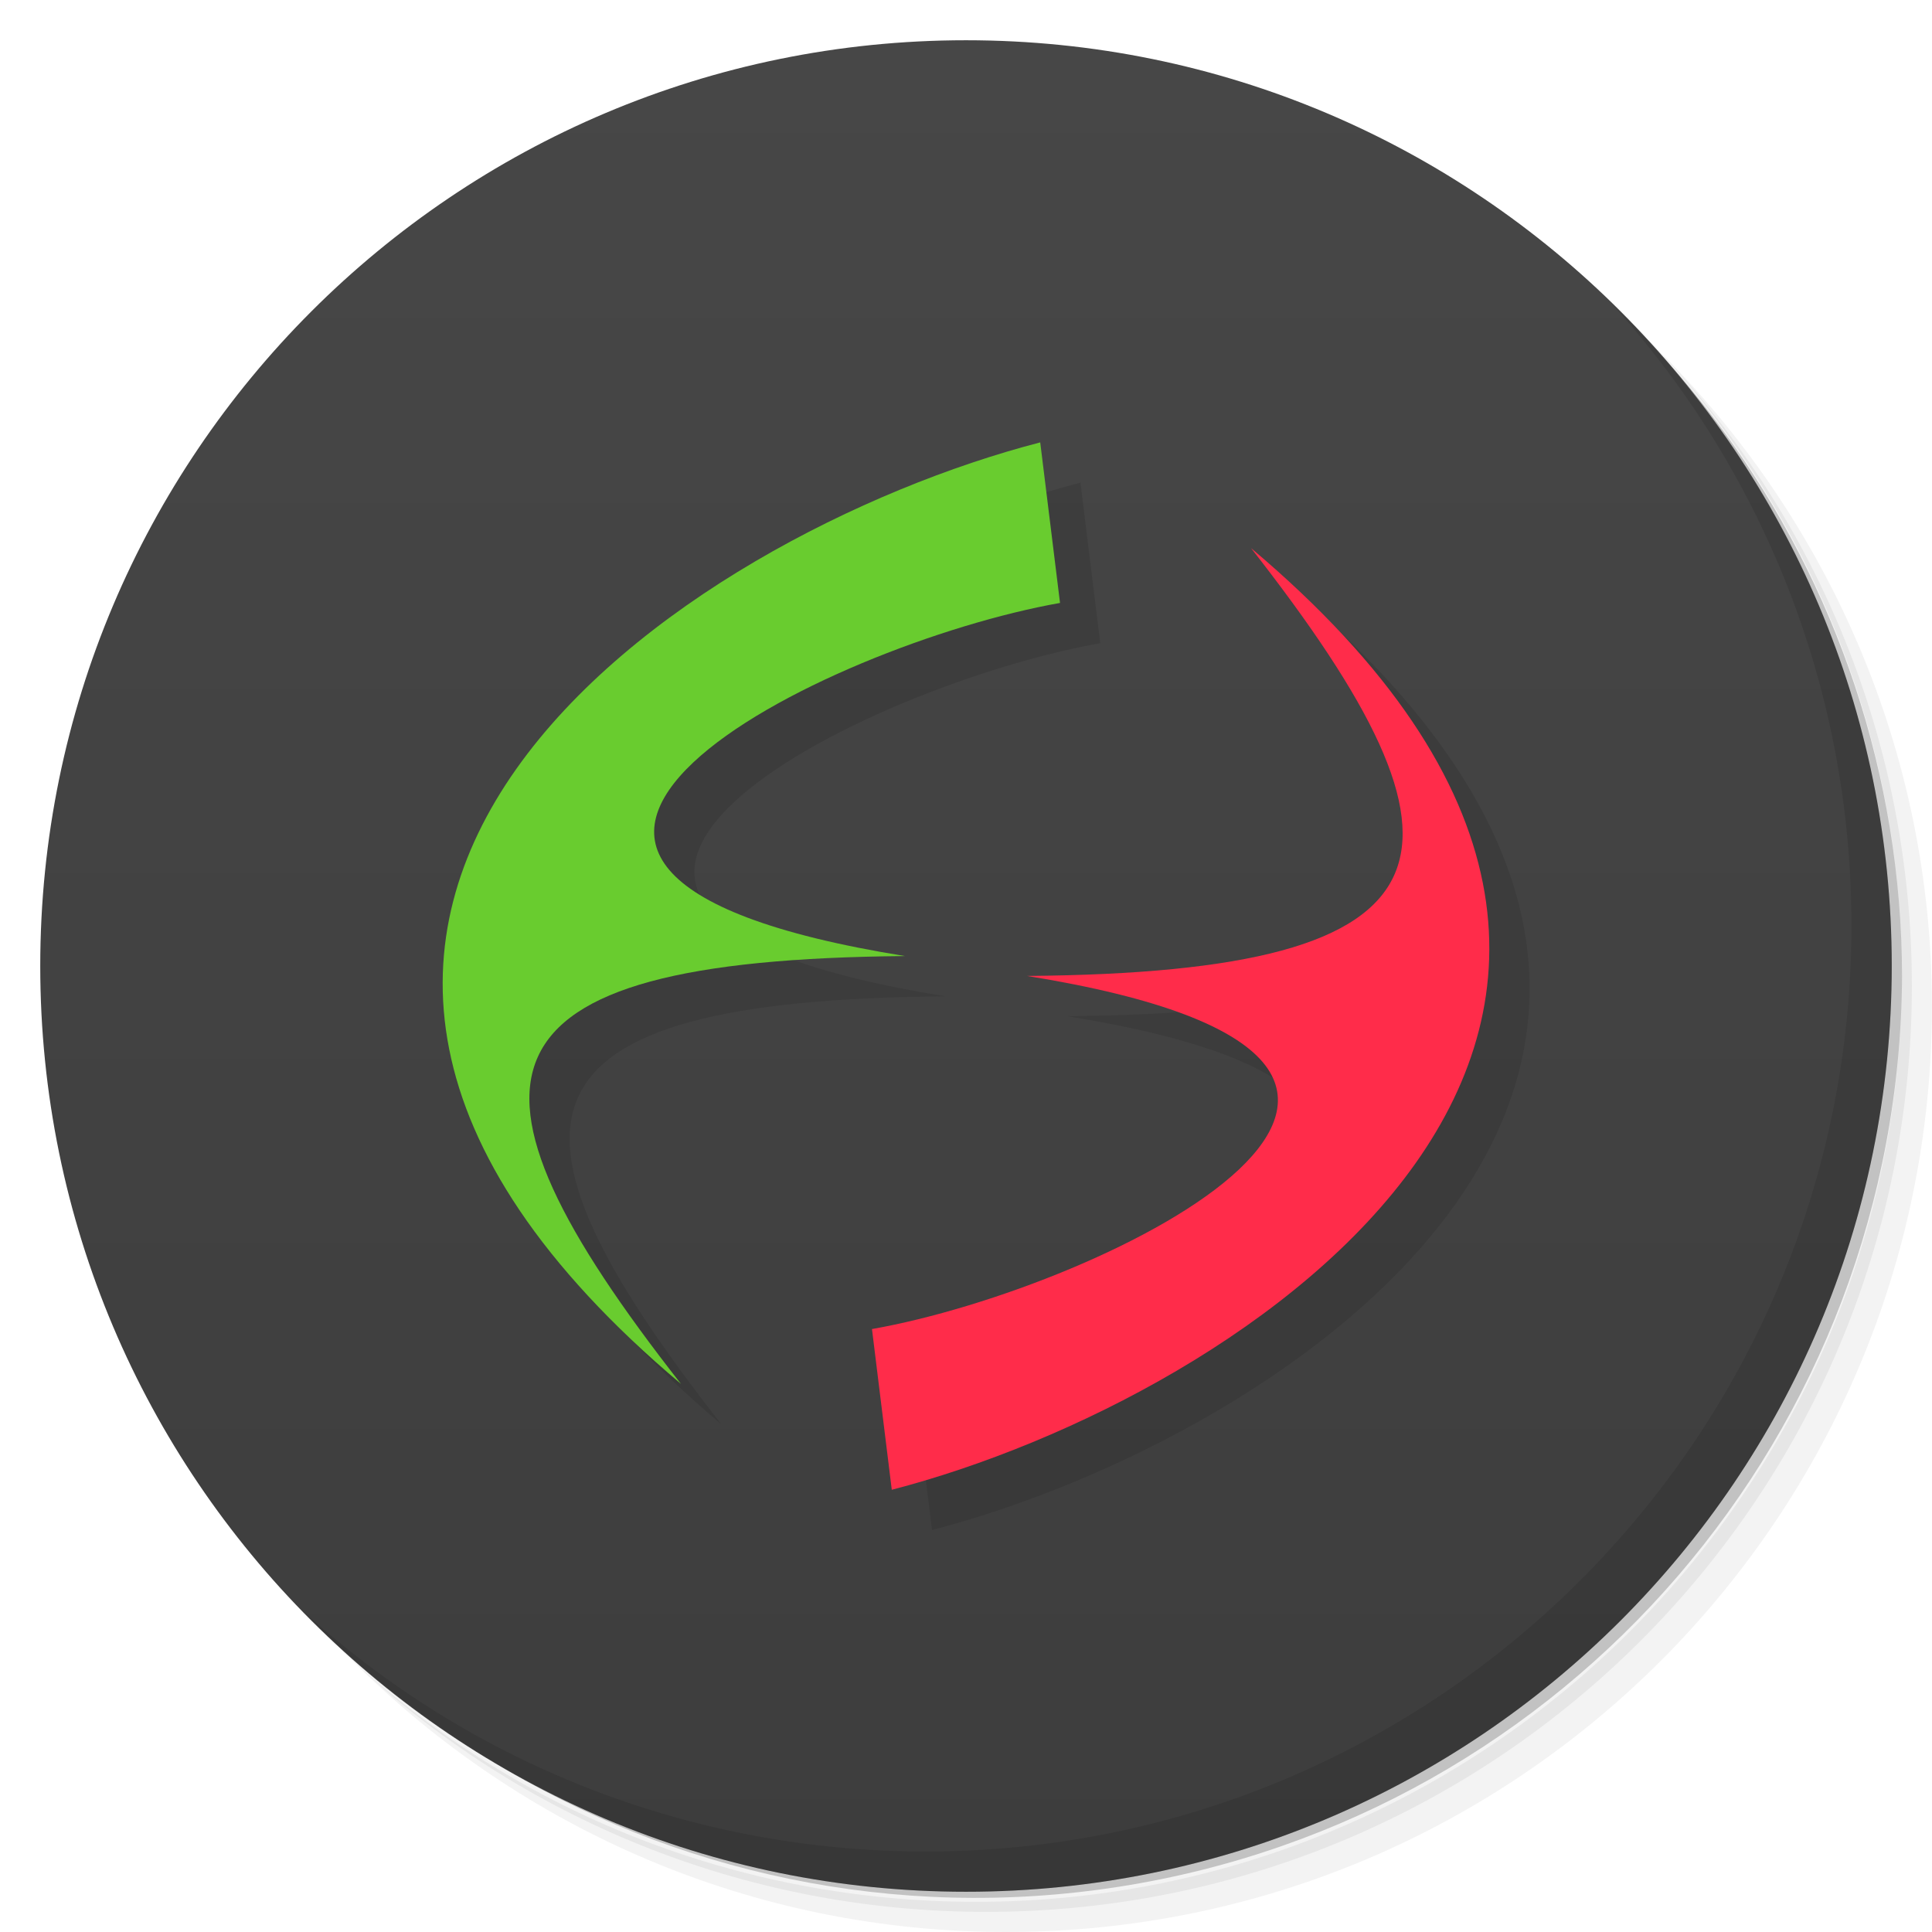
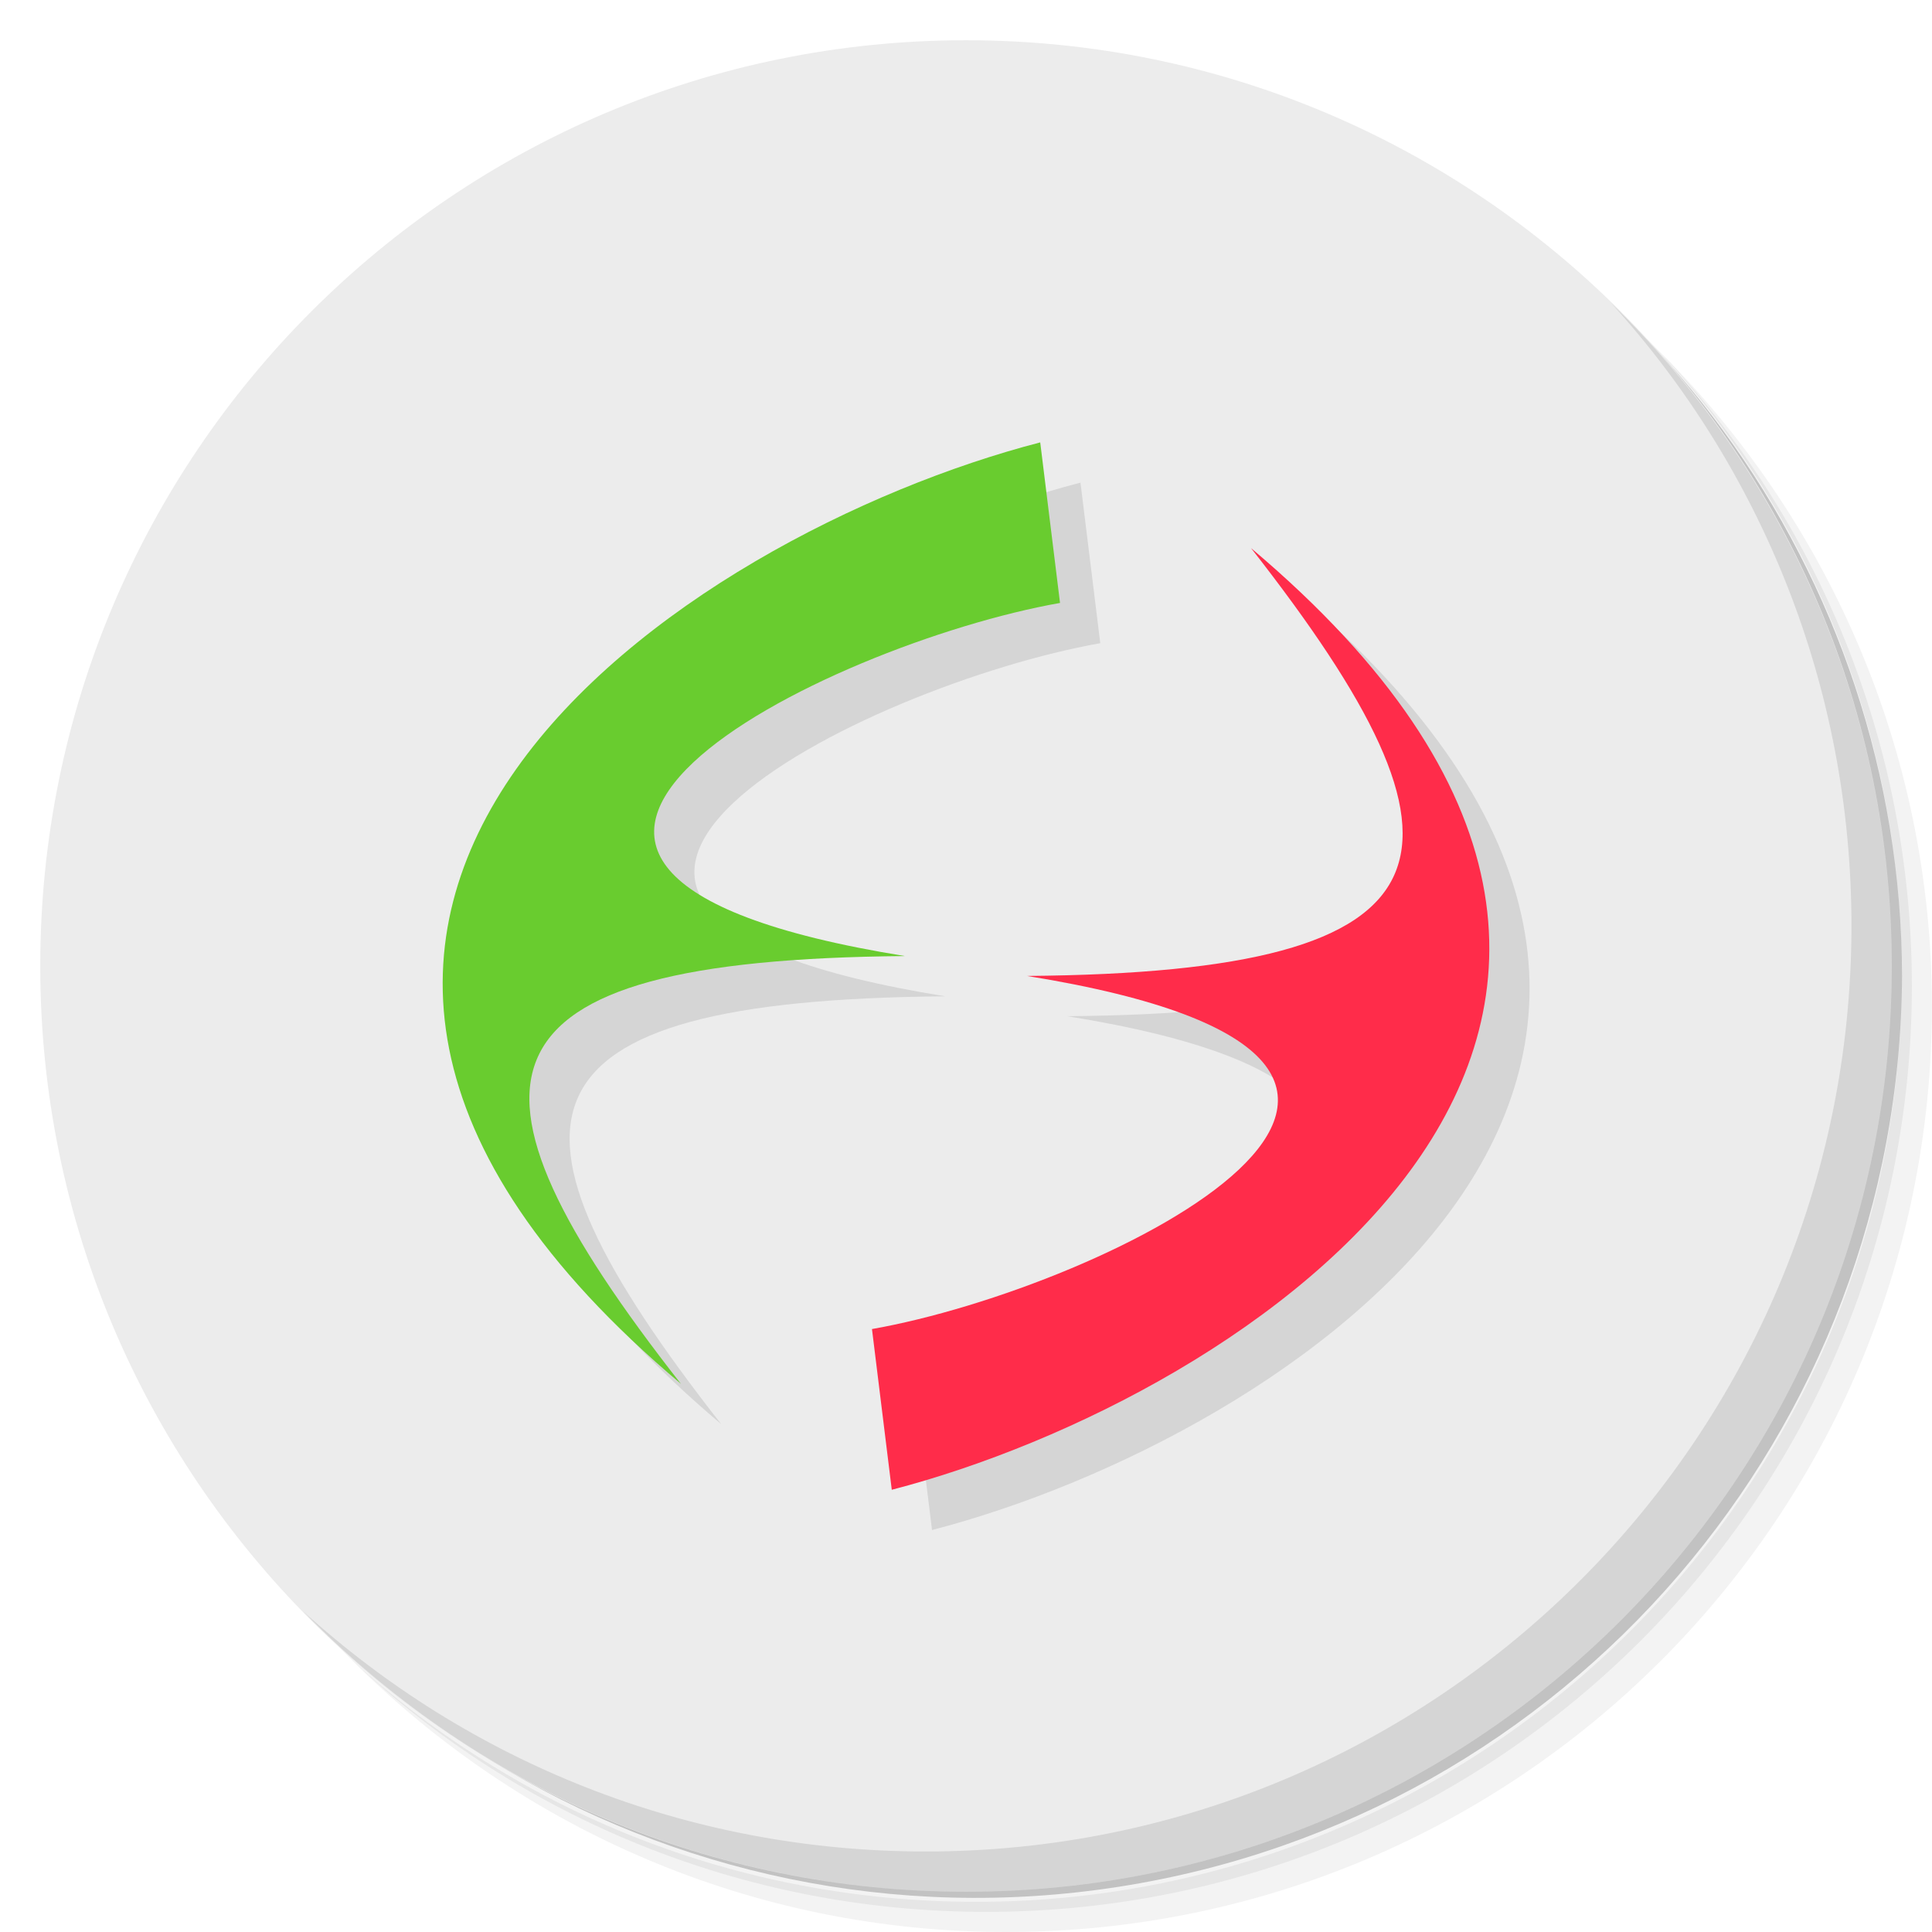
- <svg xmlns="http://www.w3.org/2000/svg" viewBox="0 0 48 48">
-   <defs>
+ <svg xmlns="http://www.w3.org/2000/svg" viewBox="0 0 48 48" id="svg2" version="1.1">
+   <defs id="defs4">
    <linearGradient id="linearGradient3764" x1="1" x2="47" gradientUnits="userSpaceOnUse" gradientTransform="matrix(0,-1,1,0,-1.5e-6,48)">
-       <stop style="stop-color:#3d3d3d;stop-opacity:1" />
-       <stop offset="1" style="stop-color:#474747;stop-opacity:1" />
+       <stop style="stop-color:#3d3d3d;stop-opacity:1" id="stop7" />
+       <stop offset="1" style="stop-color:#474747;stop-opacity:1" id="stop9" />
    </linearGradient>
  </defs>
-   <g>
-     <path d="m 36.31 5 c 5.859 4.062 9.688 10.831 9.688 18.5 c 0 12.426 -10.07 22.5 -22.5 22.5 c -7.669 0 -14.438 -3.828 -18.5 -9.688 c 1.037 1.822 2.306 3.499 3.781 4.969 c 4.085 3.712 9.514 5.969 15.469 5.969 c 12.703 0 23 -10.298 23 -23 c 0 -5.954 -2.256 -11.384 -5.969 -15.469 c -1.469 -1.475 -3.147 -2.744 -4.969 -3.781 z m 4.969 3.781 c 3.854 4.113 6.219 9.637 6.219 15.719 c 0 12.703 -10.297 23 -23 23 c -6.081 0 -11.606 -2.364 -15.719 -6.219 c 4.16 4.144 9.883 6.719 16.219 6.719 c 12.703 0 23 -10.298 23 -23 c 0 -6.335 -2.575 -12.06 -6.719 -16.219 z" style="opacity:0.05" />
-     <path d="m 41.28 8.781 c 3.712 4.085 5.969 9.514 5.969 15.469 c 0 12.703 -10.297 23 -23 23 c -5.954 0 -11.384 -2.256 -15.469 -5.969 c 4.113 3.854 9.637 6.219 15.719 6.219 c 12.703 0 23 -10.298 23 -23 c 0 -6.081 -2.364 -11.606 -6.219 -15.719 z" style="opacity:0.1" />
-     <path d="m 31.25 2.375 c 8.615 3.154 14.75 11.417 14.75 21.13 c 0 12.426 -10.07 22.5 -22.5 22.5 c -9.708 0 -17.971 -6.135 -21.12 -14.75 a 23 23 0 0 0 44.875 -7 a 23 23 0 0 0 -16 -21.875 z" style="opacity:0.2" />
+   <g id="g11">
+     <path d="m 36.31 5 c 5.859 4.062 9.688 10.831 9.688 18.5 c 0 12.426 -10.07 22.5 -22.5 22.5 c -7.669 0 -14.438 -3.828 -18.5 -9.688 c 1.037 1.822 2.306 3.499 3.781 4.969 c 4.085 3.712 9.514 5.969 15.469 5.969 c 12.703 0 23 -10.298 23 -23 c 0 -5.954 -2.256 -11.384 -5.969 -15.469 c -1.469 -1.475 -3.147 -2.744 -4.969 -3.781 z m 4.969 3.781 c 3.854 4.113 6.219 9.637 6.219 15.719 c 0 12.703 -10.297 23 -23 23 c -6.081 0 -11.606 -2.364 -15.719 -6.219 c 4.16 4.144 9.883 6.719 16.219 6.719 c 12.703 0 23 -10.298 23 -23 c 0 -6.335 -2.575 -12.06 -6.719 -16.219 z" style="opacity:0.05" id="path13" />
+     <path d="m 41.28 8.781 c 3.712 4.085 5.969 9.514 5.969 15.469 c 0 12.703 -10.297 23 -23 23 c -5.954 0 -11.384 -2.256 -15.469 -5.969 c 4.113 3.854 9.637 6.219 15.719 6.219 c 12.703 0 23 -10.298 23 -23 c 0 -6.081 -2.364 -11.606 -6.219 -15.719 z" style="opacity:0.1" id="path15" />
+     <path d="m 31.25 2.375 c 8.615 3.154 14.75 11.417 14.75 21.13 c 0 12.426 -10.07 22.5 -22.5 22.5 c -9.708 0 -17.971 -6.135 -21.12 -14.75 a 23 23 0 0 0 44.875 -7 a 23 23 0 0 0 -16 -21.875 z" style="opacity:0.2" id="path17" />
  </g>
-   <g>
-     <path d="m 24 1 c 12.703 0 23 10.297 23 23 c 0 12.703 -10.297 23 -23 23 -12.703 0 -23 -10.297 -23 -23 0 -12.703 10.297 -23 23 -23 z" style="fill:url(#linearGradient3764);fill-opacity:1" />
+   <g id="g19" style="fill:#ececec;fill-opacity:1">
+     <path d="m 24 1 c 12.703 0 23 10.297 23 23 c 0 12.703 -10.297 23 -23 23 -12.703 0 -23 -10.297 -23 -23 0 -12.703 10.297 -23 23 -23 z" style="fill:#ececec;fill-opacity:1" id="path21" />
  </g>
-   <g>
-     <g>
-       <g transform="translate(1,1)">
-         <g style="opacity:0.1">
-           <g>
-             <path d="m 21.664 33.02 c 5.805 -1.023 17.215 -6.617 3.852 -8.773 c 10.949 -0.09 11.516 -3.03 5.566 -10.629 c 14.02 11.812 -0.121 21.11 -8.926 23.395 m -0.492 -3.992" style="fill:#000;fill-opacity:1;stroke:none;fill-rule:nonzero" />
-             <path d="m 26.336 14.98 c -5.801 1.023 -17.215 6.621 -3.852 8.773 c -10.949 0.094 -11.516 3.035 -5.566 10.629 c -14.02 -11.813 0.121 -21.11 8.926 -23.391 m 0.492 3.988" style="fill:#000;fill-opacity:1;stroke:none;fill-rule:nonzero" />
+   <g id="g23">
+     <g id="g25">
+       <g transform="translate(1,1)" id="g27">
+         <g style="opacity:0.1" id="g29">
+           <g id="g31">
+             <path d="m 21.664 33.02 c 5.805 -1.023 17.215 -6.617 3.852 -8.773 c 10.949 -0.09 11.516 -3.03 5.566 -10.629 c 14.02 11.812 -0.121 21.11 -8.926 23.395 m -0.492 -3.992" style="fill:#000;fill-opacity:1;stroke:none;fill-rule:nonzero" id="path33" />
+             <path d="m 26.336 14.98 c -5.801 1.023 -17.215 6.621 -3.852 8.773 c -10.949 0.094 -11.516 3.035 -5.566 10.629 c -14.02 -11.813 0.121 -21.11 8.926 -23.391 m 0.492 3.988" style="fill:#000;fill-opacity:1;stroke:none;fill-rule:nonzero" id="path35" />
          </g>
        </g>
      </g>
    </g>
  </g>
-   <g>
-     <g>
-       <g>
-         <path d="m 21.664 33.02 c 5.805 -1.023 17.215 -6.617 3.852 -8.773 c 10.949 -0.09 11.516 -3.03 5.566 -10.629 c 14.02 11.812 -0.121 21.11 -8.926 23.395 m -0.492 -3.992" style="fill:#ff2c4a;fill-opacity:1;stroke:none;fill-rule:nonzero" />
-         <path d="m 26.336 14.98 c -5.801 1.023 -17.215 6.621 -3.852 8.773 c -10.949 0.094 -11.516 3.035 -5.566 10.629 c -14.02 -11.813 0.121 -21.11 8.926 -23.391 m 0.492 3.988" style="fill:#69cc2f;fill-opacity:1;stroke:none;fill-rule:nonzero" />
+   <g id="g37">
+     <g id="g39">
+       <g id="g41">
+         <path d="m 21.664 33.02 c 5.805 -1.023 17.215 -6.617 3.852 -8.773 c 10.949 -0.09 11.516 -3.03 5.566 -10.629 c 14.02 11.812 -0.121 21.11 -8.926 23.395 m -0.492 -3.992" style="fill:#ff2c4a;fill-opacity:1;stroke:none;fill-rule:nonzero" id="path43" />
+         <path d="m 26.336 14.98 c -5.801 1.023 -17.215 6.621 -3.852 8.773 c -10.949 0.094 -11.516 3.035 -5.566 10.629 c -14.02 -11.813 0.121 -21.11 8.926 -23.391 m 0.492 3.988" style="fill:#69cc2f;fill-opacity:1;stroke:none;fill-rule:nonzero" id="path45" />
      </g>
    </g>
  </g>
-   <g>
-     <path d="m 40.03 7.531 c 3.712 4.084 5.969 9.514 5.969 15.469 0 12.703 -10.297 23 -23 23 c -5.954 0 -11.384 -2.256 -15.469 -5.969 4.178 4.291 10.01 6.969 16.469 6.969 c 12.703 0 23 -10.298 23 -23 0 -6.462 -2.677 -12.291 -6.969 -16.469 z" style="opacity:0.1" />
+   <g id="g47">
+     <path d="m 40.03 7.531 c 3.712 4.084 5.969 9.514 5.969 15.469 0 12.703 -10.297 23 -23 23 c -5.954 0 -11.384 -2.256 -15.469 -5.969 4.178 4.291 10.01 6.969 16.469 6.969 c 12.703 0 23 -10.298 23 -23 0 -6.462 -2.677 -12.291 -6.969 -16.469 z" style="opacity:0.1" id="path49" />
  </g>
</svg>
